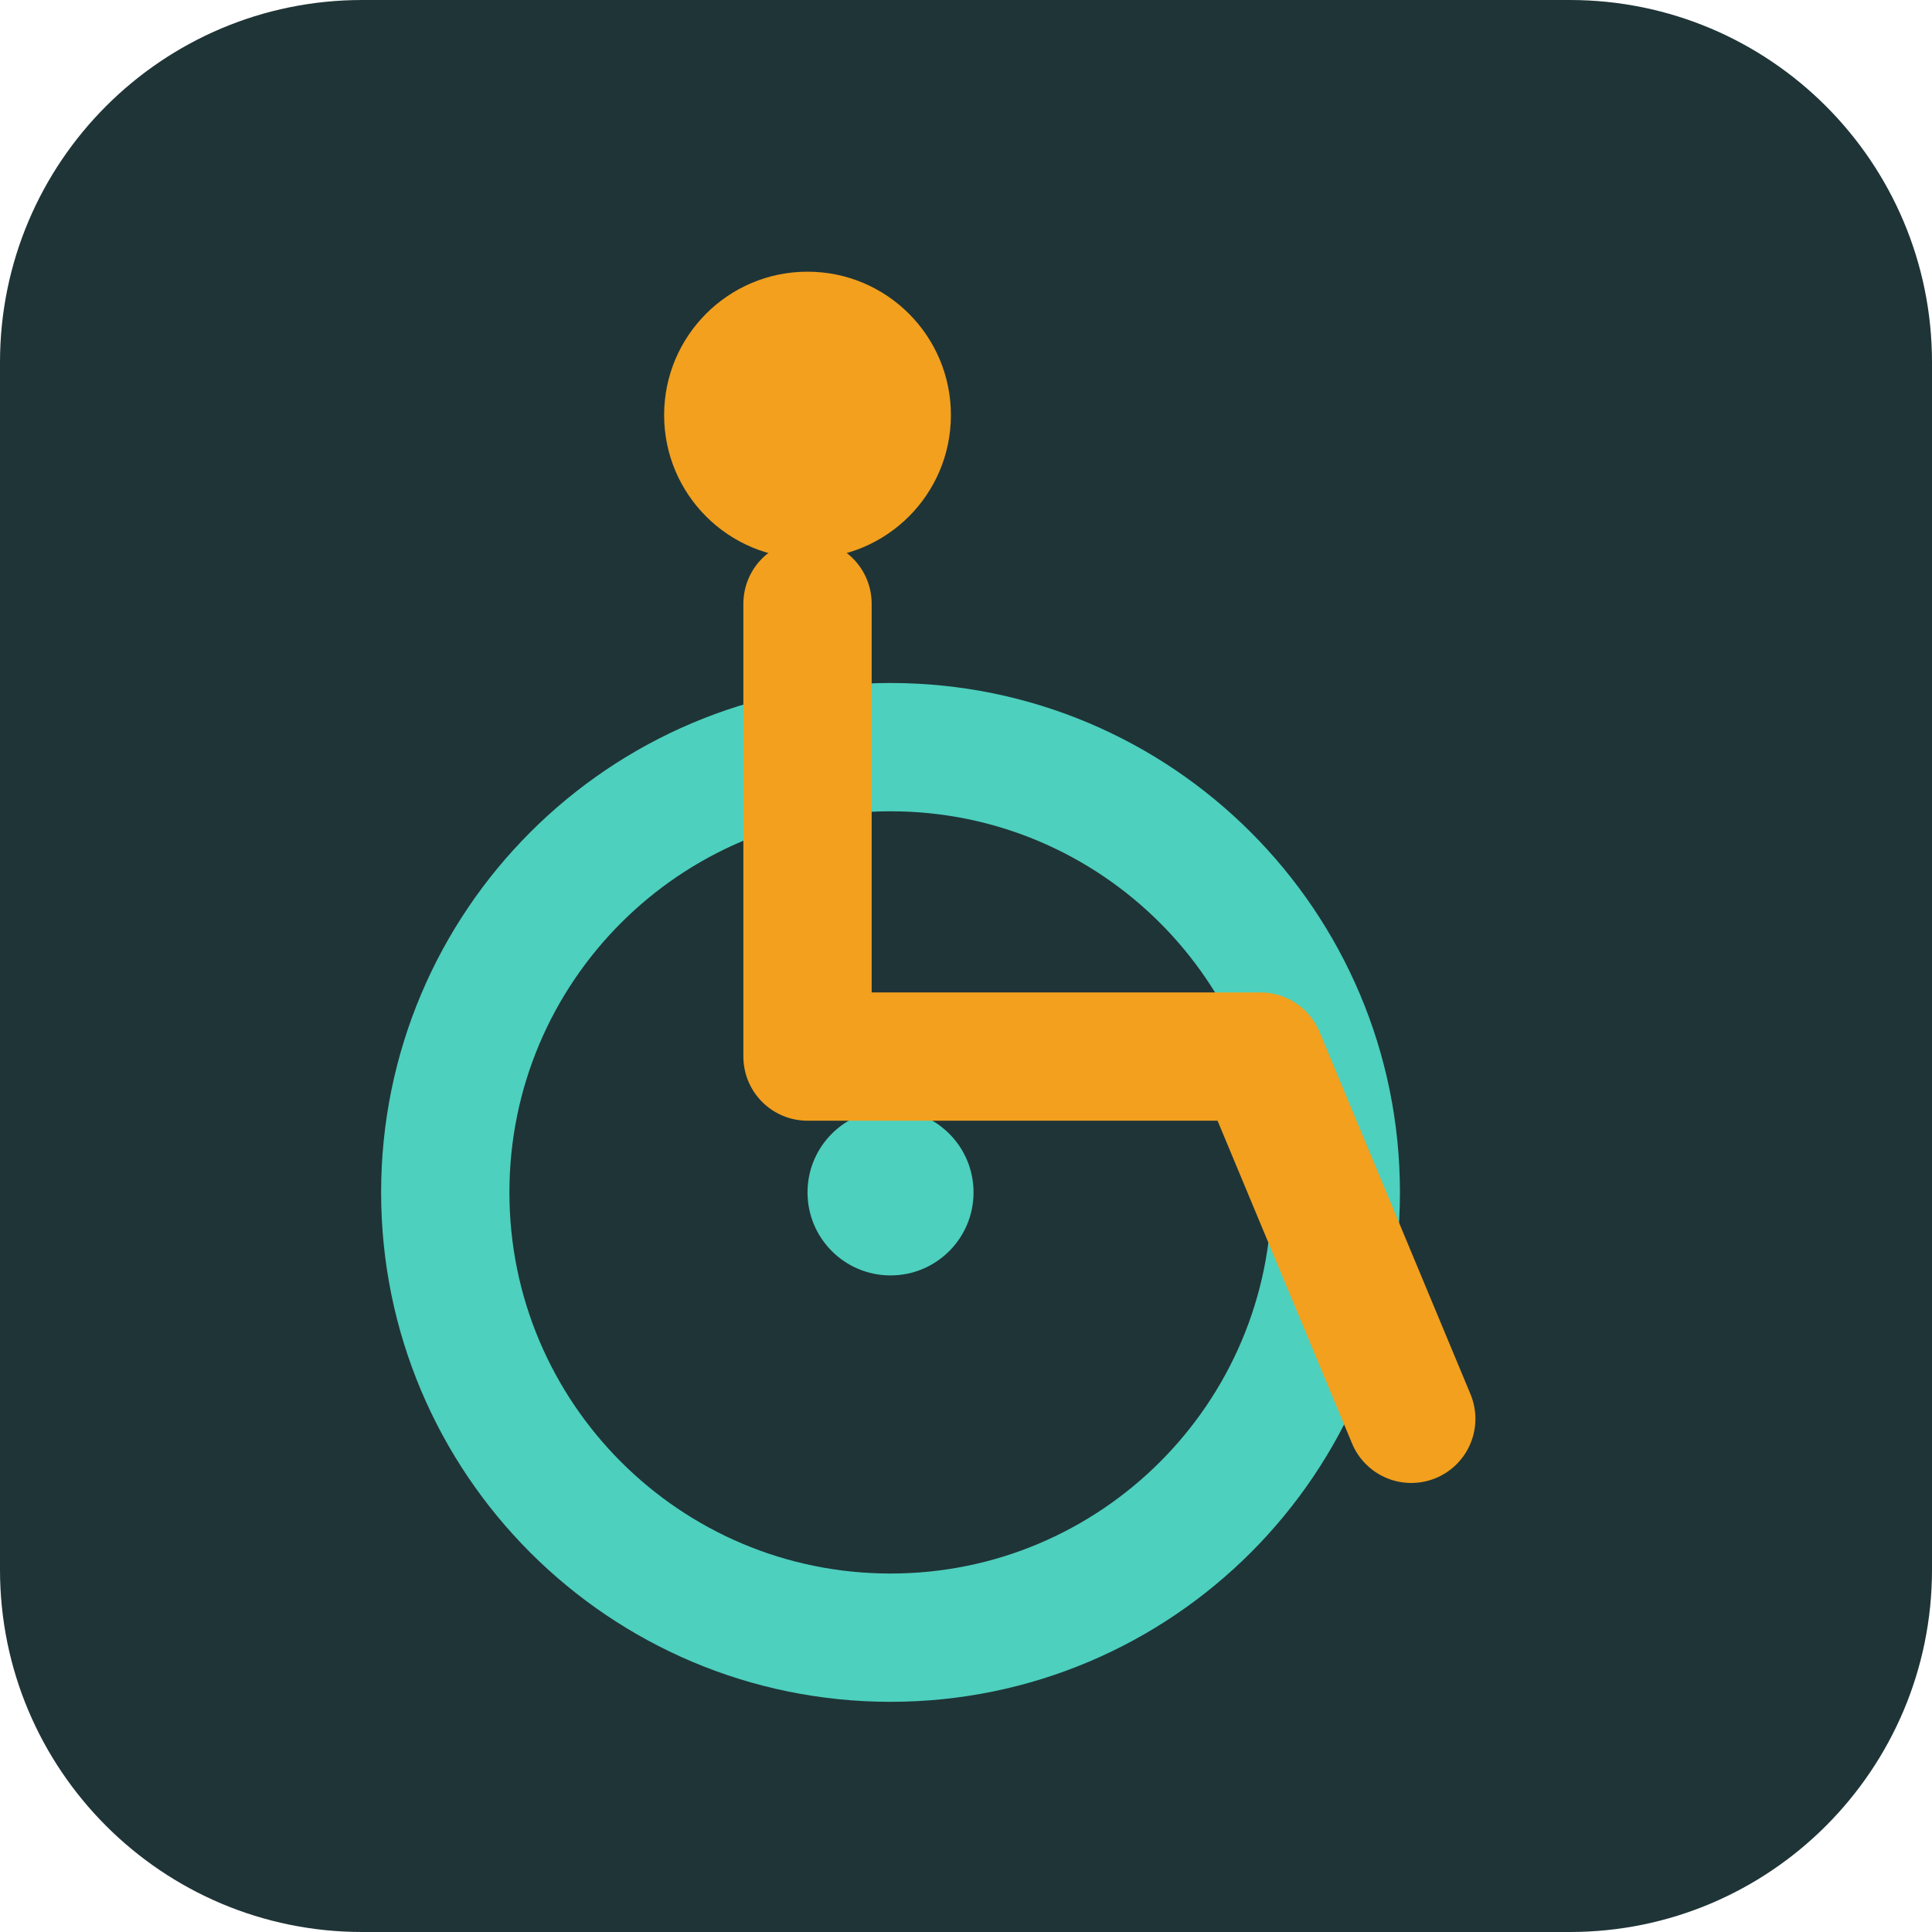
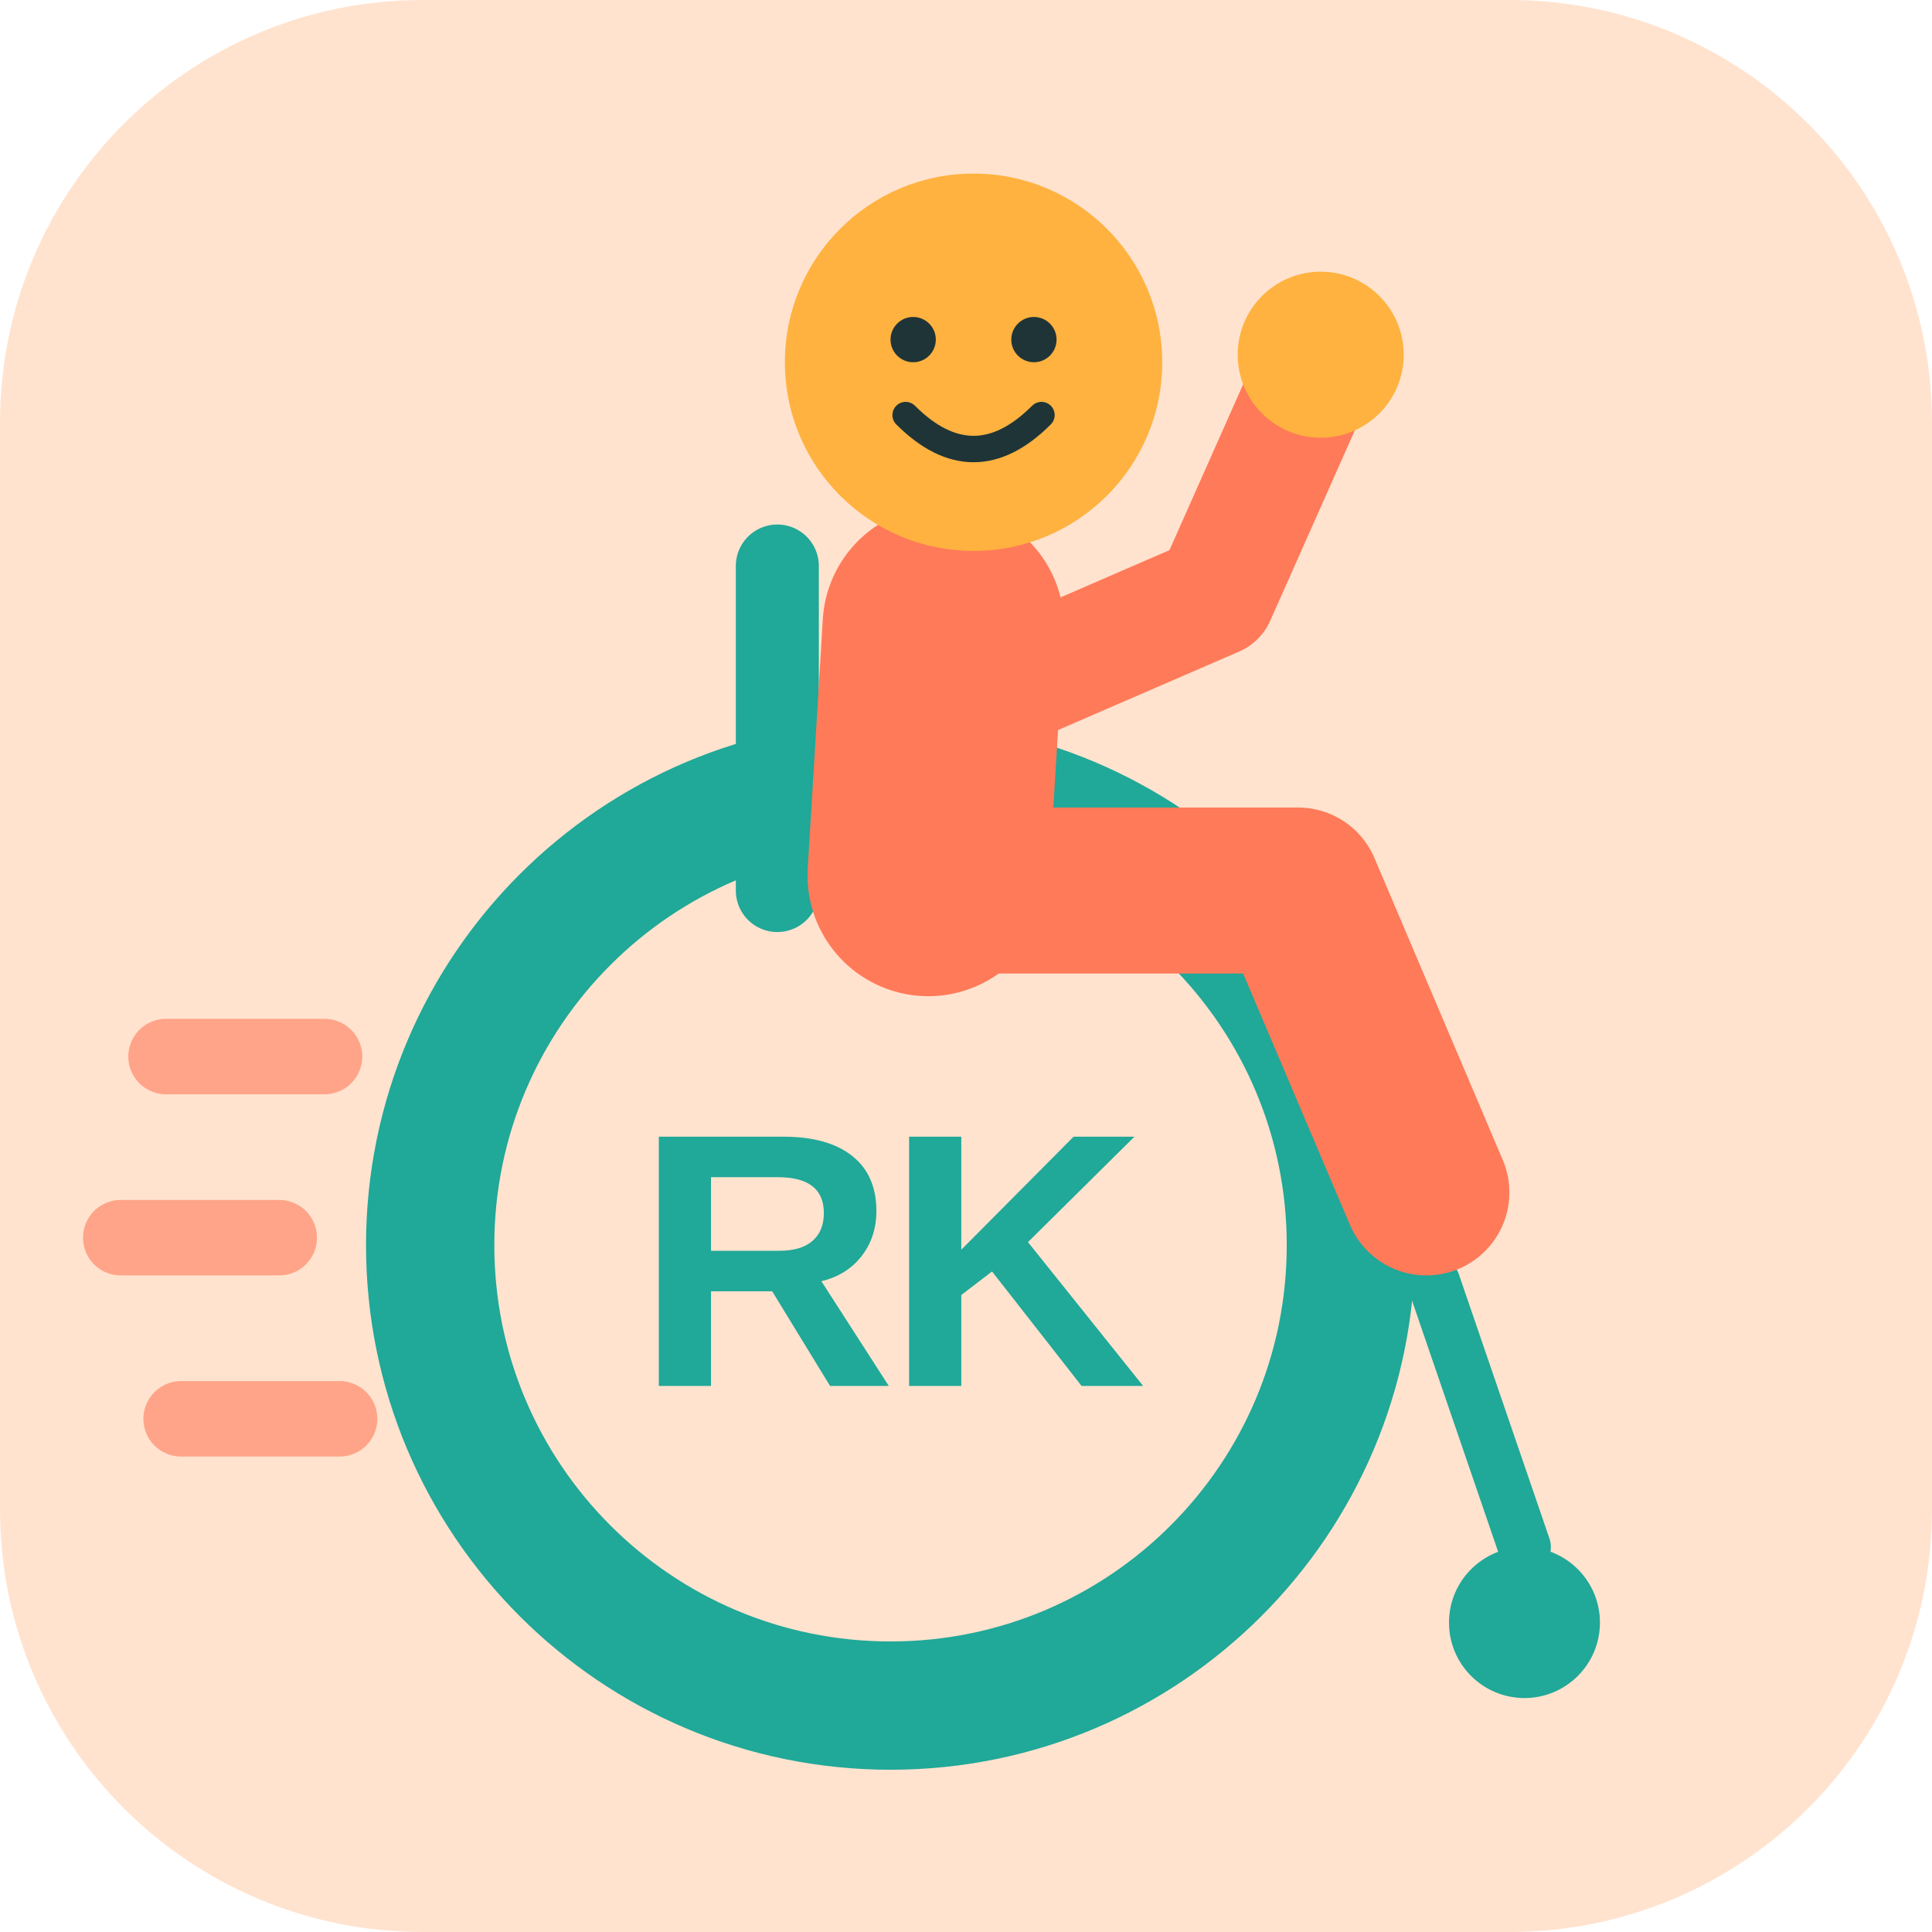
<svg xmlns="http://www.w3.org/2000/svg" viewBox="0 0 512 512">
-   <rect width="512" height="512" rx="96" fill="#1F3437" />
-   <circle cx="236" cy="316" r="118" fill="none" stroke="#4DD0BE" stroke-width="34" />
-   <circle cx="236" cy="316" r="22" fill="#4DD0BE" />
-   <circle cx="214" cy="110" r="38" fill="#F2A01E" />
-   <path d="M214 160v120h120l40 96" fill="none" stroke="#F2A01E" stroke-width="34" stroke-linecap="round" stroke-linejoin="round" />
+   <rect width="512" height="512" rx="112" fill="#FFE3CF" />
+   <g stroke="#FF7A59" stroke-width="20" stroke-linecap="round" opacity=".6">
+     <line x1="44" y1="280" x2="86" y2="280" />
+     <line x1="32" y1="328" x2="74" y2="328" />
+     <line x1="48" y1="376" x2="90" y2="376" />
+   </g>
+   <path d="M206 150 L206 236" stroke="#20A898" stroke-width="22" stroke-linecap="round" />
+   <circle cx="236" cy="330" r="122" fill="none" stroke="#20A898" stroke-width="34" />
+   <circle cx="404" cy="430" r="20" fill="#20A898" />
+   <path d="M380 340 L404 410" stroke="#20A898" stroke-width="14" stroke-linecap="round" />
+   <text x="236" y="334" text-anchor="middle" dominant-baseline="central" font-family="Arial Black,Arial,sans-serif" font-weight="900" font-size="96" fill="#20A898" letter-spacing="-3">RK</text>
+   <path d="M250 166 L246 232" stroke="#FF7A59" stroke-width="64" stroke-linecap="round" />
+   <path d="M250 236 L344 236 L378 316" fill="none" stroke="#FF7A59" stroke-width="44" stroke-linecap="round" stroke-linejoin="round" />
+   <path d="M262 184 L322 158 L346 104" fill="none" stroke="#FF7A59" stroke-width="32" stroke-linecap="round" stroke-linejoin="round" />
+   <circle cx="350" cy="94" r="22" fill="#FFB23F" />
+   <circle cx="258" cy="96" r="50" fill="#FFB23F" />
+   <circle cx="242" cy="90" r="6" fill="#1F3437" />
+   <circle cx="274" cy="90" r="6" fill="#1F3437" />
+   <path d="M240 110 Q258 128 276 110" fill="none" stroke="#1F3437" stroke-width="7" stroke-linecap="round" />
</svg>
